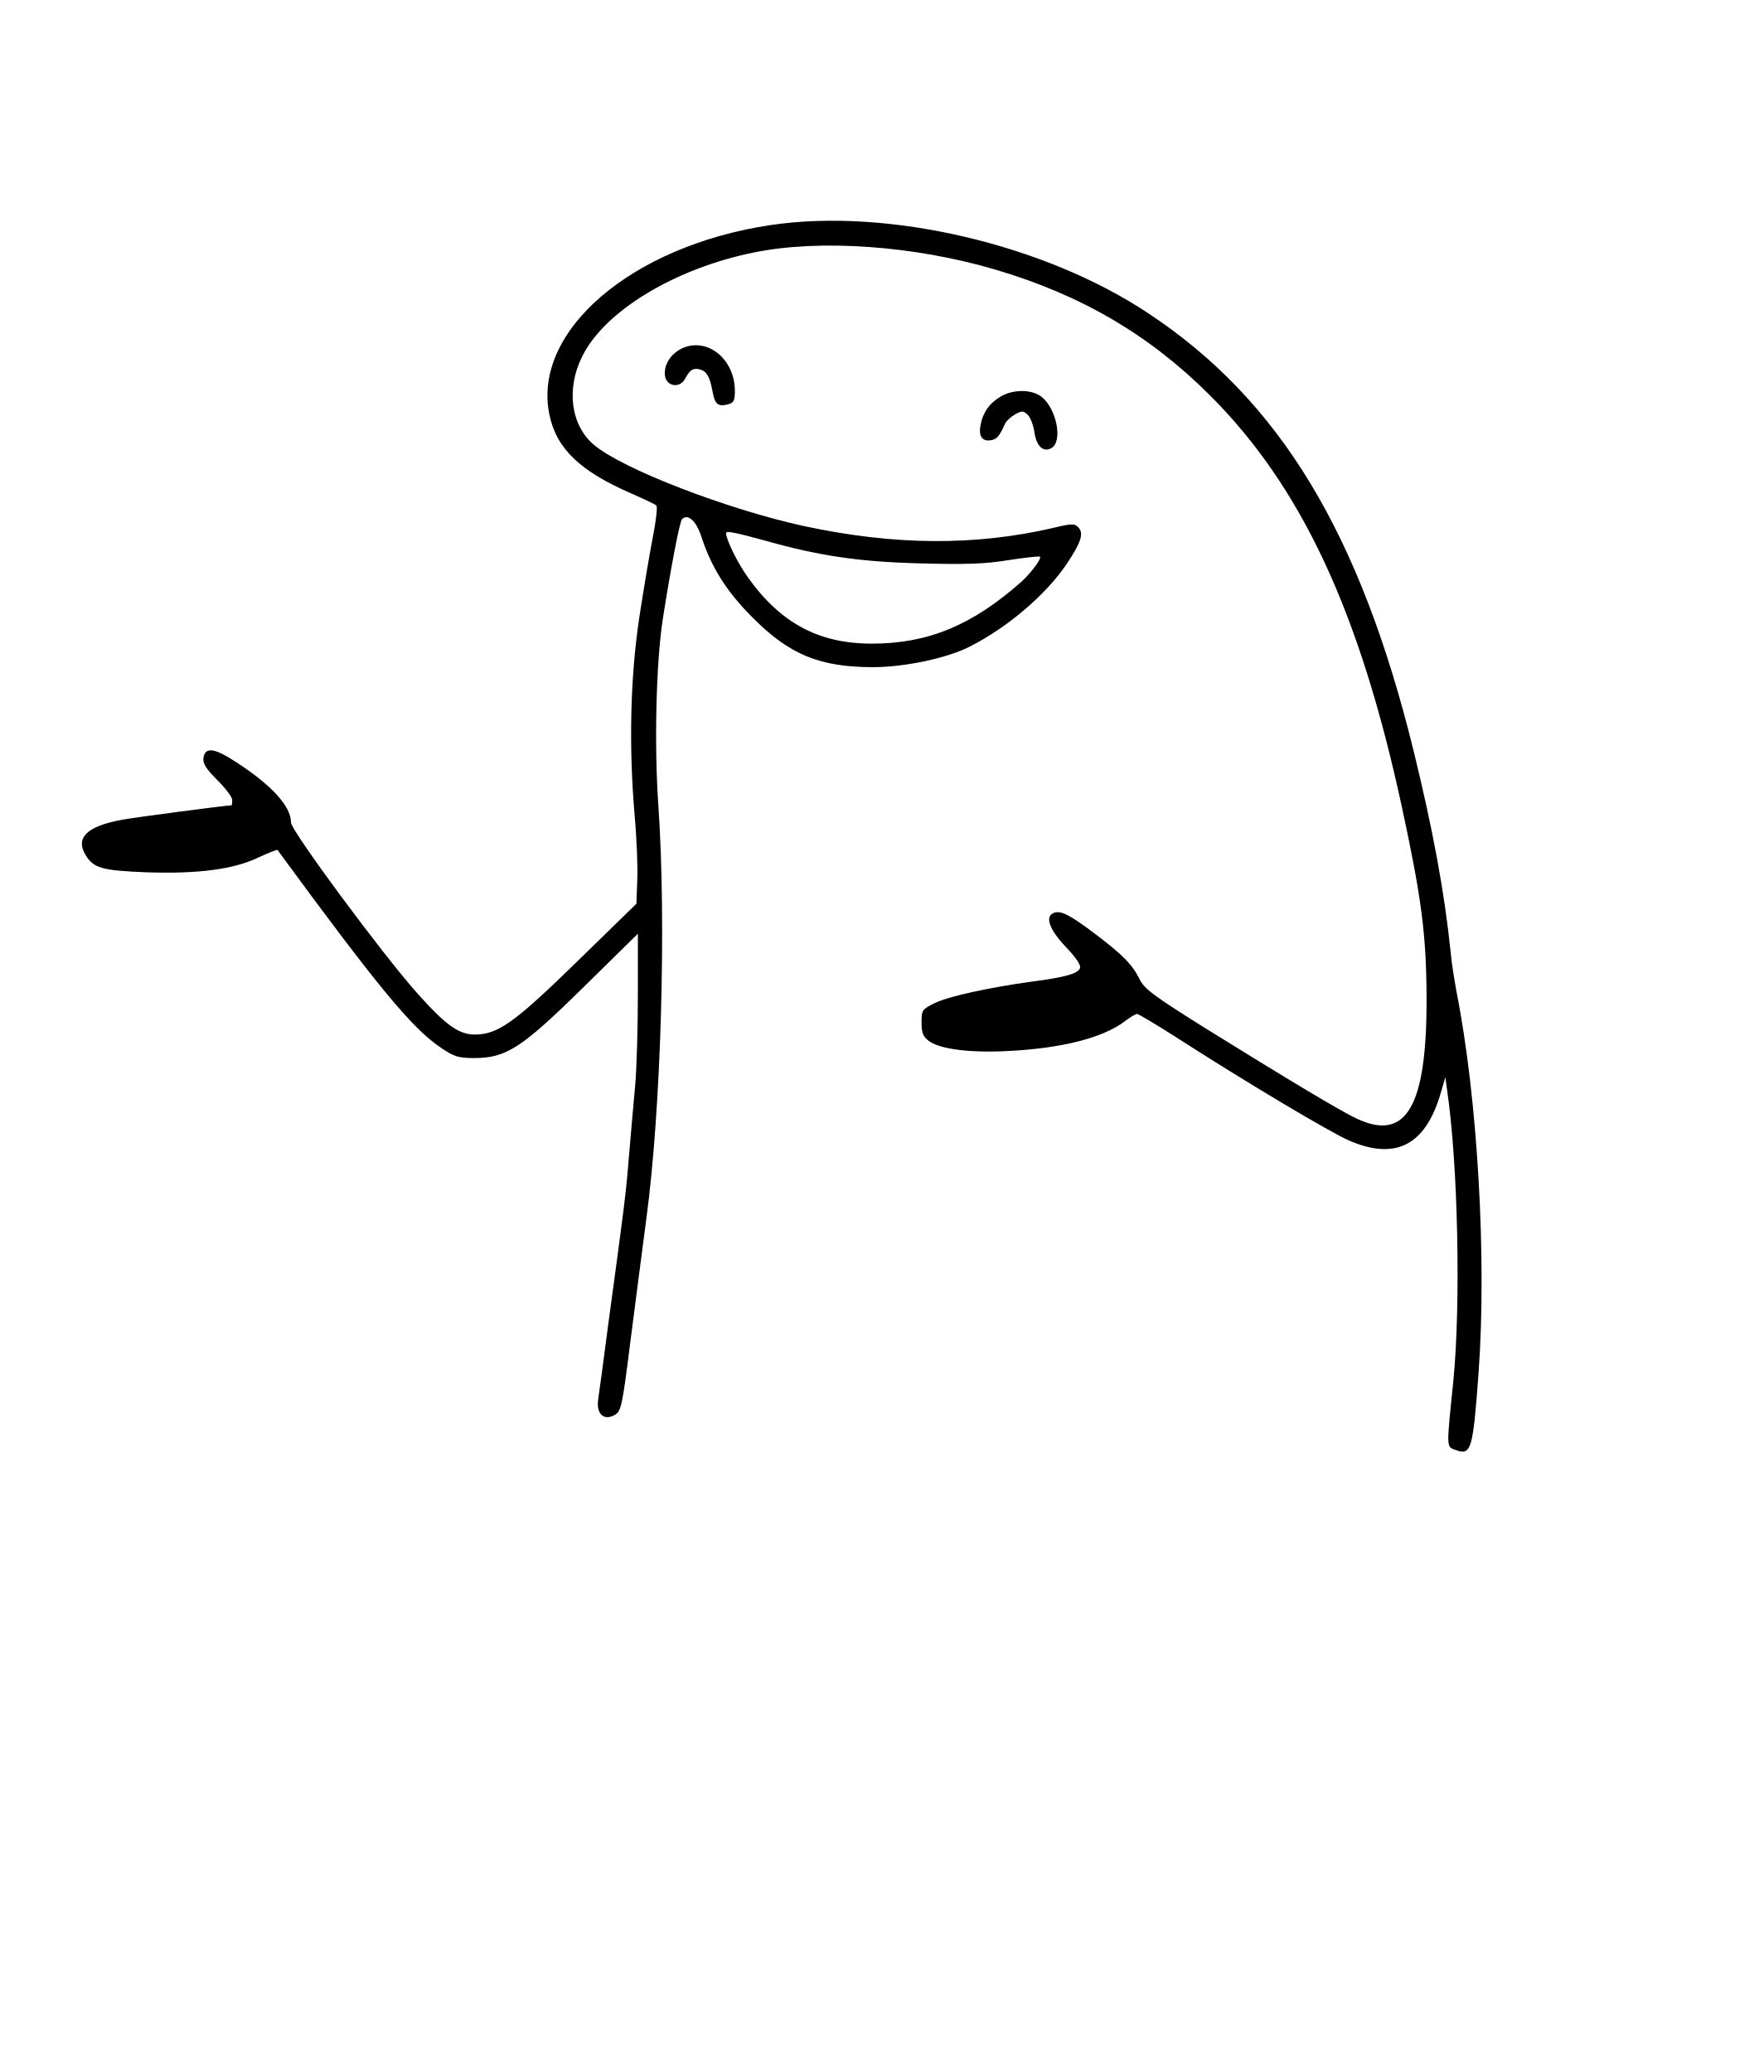
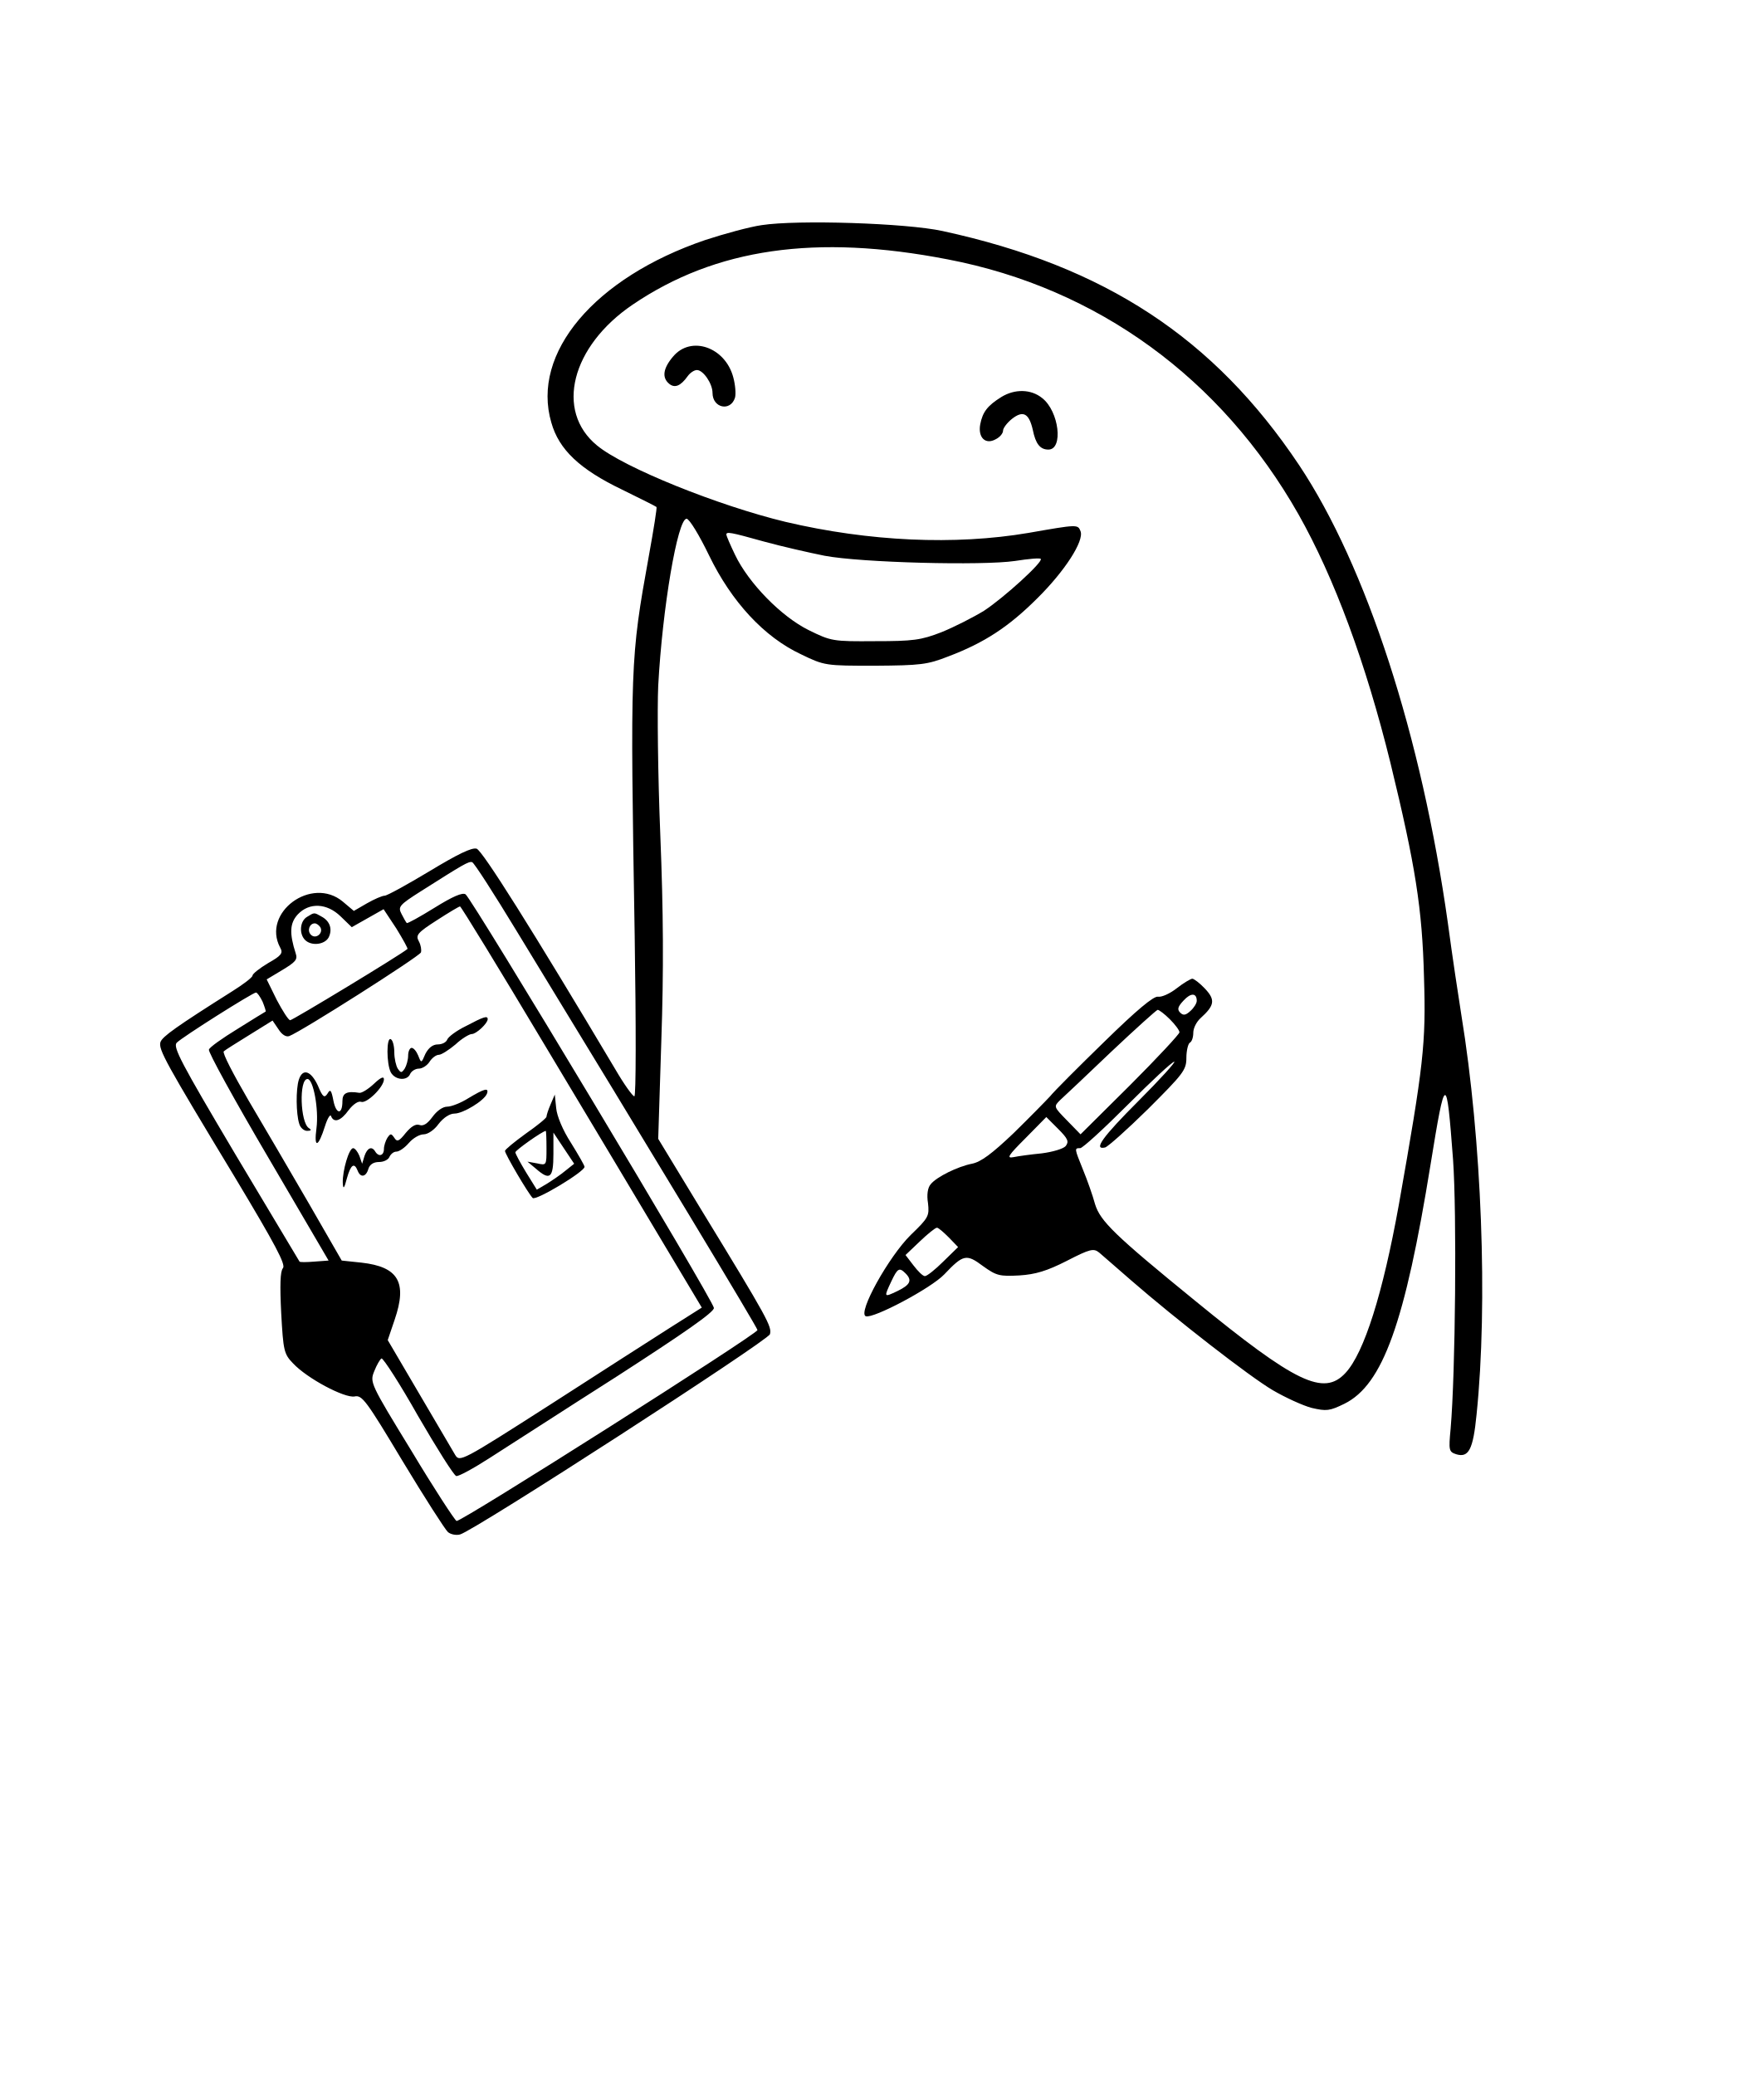
- <svg xmlns="http://www.w3.org/2000/svg" version="1.0" width="600pt" height="705pt" viewBox="0 0 600 705" preserveAspectRatio="xMidYMid meet">
-   <g transform="translate(0,705) scale(0.1,-0.1)" fill="#000000" stroke="none">
-     <path d="M2620 6284 c-472 -71 -810 -361 -751 -645 24 -116 105 -193 281 -269 41 -18 79 -36 83 -40 4 -4 -1 -52 -12 -107 -11 -56 -32 -181 -47 -279 -30 -206 -35 -432 -15 -669 7 -77 11 -176 9 -220 l-3 -80 -200 -195 c-215 -210 -271 -250 -350 -250 -54 0 -99 32 -196 141 -121 136 -429 553 -429 580 0 56 -66 128 -190 208 -72 47 -103 50 -108 11 -2 -19 10 -37 48 -75 27 -27 50 -57 50 -67 0 -10 -1 -18 -2 -18 -24 -1 -338 -42 -377 -50 -116 -22 -155 -61 -120 -119 27 -45 56 -53 207 -59 175 -6 297 10 380 50 35 16 65 28 66 26 344 -469 457 -606 556 -673 46 -31 60 -35 114 -35 108 0 161 34 374 244 l182 179 0 -205 c0 -112 -4 -251 -9 -309 -5 -57 -15 -165 -21 -239 -11 -137 -16 -173 -70 -570 -16 -124 -32 -241 -35 -261 -7 -49 18 -74 55 -54 23 13 26 22 56 262 18 136 41 320 53 408 50 372 68 1003 41 1399 -15 209 -8 495 15 641 26 167 57 330 65 338 19 21 48 -5 65 -56 34 -106 86 -189 175 -278 126 -127 229 -169 411 -169 106 0 253 31 328 70 129 65 262 179 331 283 48 72 58 103 38 123 -12 13 -23 13 -84 -2 -268 -62 -541 -60 -849 6 -261 57 -617 194 -714 276 -79 66 -96 191 -40 302 76 154 316 299 584 353 225 46 545 23 820 -58 292 -86 525 -222 731 -428 312 -312 510 -736 654 -1405 66 -306 82 -431 83 -640 2 -374 -68 -496 -238 -416 -55 26 -229 130 -525 314 -164 103 -198 128 -213 160 -25 50 -57 83 -151 154 -86 65 -117 81 -141 72 -31 -12 -16 -56 40 -115 36 -38 53 -63 49 -73 -7 -19 -50 -31 -164 -46 -145 -20 -283 -50 -330 -73 -43 -21 -45 -24 -45 -66 0 -35 5 -48 25 -63 38 -28 140 -41 271 -34 181 9 321 45 394 100 18 14 38 26 43 26 5 0 62 -34 128 -76 239 -154 531 -328 594 -355 158 -68 259 -16 311 161 l16 55 6 -45 c37 -250 47 -727 21 -990 -24 -234 -24 -222 9 -234 52 -19 58 2 77 264 28 386 -3 932 -75 1295 -7 39 -17 99 -20 135 -21 204 -60 415 -126 685 -182 741 -455 1192 -901 1488 -354 236 -888 361 -1288 301z m-15 -1074 c184 -52 321 -72 531 -77 147 -4 214 -2 294 11 57 9 105 14 108 12 6 -7 -31 -56 -64 -86 -167 -148 -318 -210 -508 -210 -181 0 -311 70 -422 226 -35 49 -74 128 -74 150 0 9 32 2 135 -26z" />
-     <path d="M2323 5866 c-40 -18 -65 -56 -61 -93 4 -38 51 -46 69 -11 16 30 27 37 50 31 23 -6 34 -25 43 -75 8 -44 18 -52 52 -44 21 6 24 12 24 49 -2 106 -93 179 -177 143z" />
-     <path d="M3403 5700 c-37 -22 -59 -53 -67 -95 -8 -38 5 -58 34 -53 21 3 29 12 50 58 4 8 19 22 33 30 24 13 28 13 44 -2 9 -10 19 -36 22 -59 7 -48 31 -70 59 -53 38 24 16 134 -35 174 -33 26 -98 26 -140 0z" />
+ <svg xmlns="http://www.w3.org/2000/svg" version="1.0" width="510pt" height="600pt" viewBox="0 0 510 600" preserveAspectRatio="xMidYMid meet">
+   <g transform="translate(0,600) scale(0.1,-0.1)" fill="#000000" stroke="none">
+     <path d="M2202 5349 c-35 -5 -108 -25 -163 -43 -320 -109 -504 -327 -445 -528 22 -78 82 -135 205 -194 53 -26 97 -48 99 -50 2 -1 -8 -64 -22 -141 -54 -299 -54 -312 -41 -1100 4 -261 4 -463 -1 -463 -5 0 -30 35 -55 78 -241 405 -384 632 -401 638 -14 4 -55 -16 -136 -65 -65 -39 -123 -71 -130 -71 -7 0 -30 -10 -51 -22 l-38 -22 -32 27 c-90 75 -235 -32 -181 -133 9 -16 4 -23 -35 -45 -25 -15 -45 -31 -45 -36 0 -5 -26 -25 -58 -45 -163 -103 -202 -131 -208 -147 -7 -21 15 -60 215 -391 117 -195 148 -253 139 -263 -8 -9 -9 -50 -5 -130 6 -109 8 -118 34 -145 41 -44 149 -101 178 -96 22 5 34 -12 139 -187 64 -106 123 -198 131 -205 8 -7 24 -10 35 -7 40 10 890 560 896 579 6 22 -5 43 -198 359 l-125 206 9 284 c7 204 6 371 -3 596 -7 171 -9 365 -6 430 12 224 56 483 82 483 8 0 37 -48 65 -106 65 -134 159 -236 266 -286 68 -33 71 -33 214 -33 131 1 151 3 212 27 103 39 174 85 257 168 79 78 136 166 125 194 -8 20 -8 20 -151 -5 -212 -36 -460 -25 -702 32 -195 47 -468 157 -545 221 -122 100 -74 287 103 407 240 163 530 205 911 131 433 -83 791 -344 1014 -737 104 -184 195 -431 266 -719 72 -296 92 -421 97 -620 6 -192 -1 -252 -73 -659 -46 -255 -100 -427 -154 -485 -63 -68 -144 -29 -435 209 -232 189 -274 230 -289 279 -7 26 -23 71 -35 100 -25 62 -25 62 -8 62 7 0 68 56 137 125 69 69 129 125 135 125 5 0 -41 -51 -103 -113 -105 -105 -132 -143 -97 -135 8 2 64 52 125 112 101 101 110 112 110 147 0 21 5 41 10 44 6 3 10 16 10 29 0 13 9 31 21 42 41 37 43 53 13 85 -15 16 -32 29 -37 29 -4 0 -25 -12 -44 -27 -20 -16 -45 -27 -55 -25 -13 2 -62 -39 -155 -130 -75 -73 -146 -144 -157 -158 -12 -13 -59 -61 -106 -107 -62 -59 -94 -83 -120 -88 -41 -8 -102 -38 -119 -59 -9 -10 -12 -31 -8 -55 4 -37 2 -42 -50 -92 -63 -62 -154 -225 -130 -235 21 -8 189 81 227 121 55 58 64 60 112 24 39 -28 48 -30 105 -27 47 3 80 13 137 42 68 35 78 37 94 24 9 -8 51 -44 92 -80 130 -113 342 -278 410 -318 36 -21 86 -44 112 -51 43 -10 52 -9 95 12 111 55 175 234 249 692 43 265 46 265 65 14 11 -155 7 -616 -7 -778 -6 -63 -5 -67 16 -74 36 -11 49 13 59 115 33 321 15 794 -44 1155 -8 50 -26 169 -39 266 -76 540 -235 1031 -430 1324 -246 368 -561 575 -1031 677 -105 23 -420 33 -523 17z m7 -915 c51 -14 130 -32 175 -41 105 -20 457 -29 551 -15 38 6 71 9 74 6 8 -8 -106 -112 -164 -150 -31 -19 -86 -47 -123 -62 -59 -23 -82 -26 -192 -26 -122 -1 -127 0 -192 32 -79 39 -174 136 -213 218 -14 29 -25 55 -25 58 0 9 9 8 109 -20z m-716 -1125 c405 -664 697 -1148 697 -1155 -1 -12 -858 -556 -870 -552 -5 2 -64 92 -130 202 -120 196 -121 199 -108 231 7 18 17 35 21 37 5 1 53 -73 106 -167 54 -93 103 -171 110 -173 6 -2 50 22 98 53 49 31 214 138 368 236 192 124 280 185 279 197 -1 21 -699 1183 -718 1196 -9 6 -37 -6 -90 -39 -42 -26 -78 -46 -80 -44 -2 2 -9 14 -15 26 -11 21 -7 26 56 66 123 78 138 87 148 84 6 -2 63 -91 128 -198z m-508 41 l32 -31 46 26 46 26 37 -56 c19 -31 34 -58 32 -59 -18 -16 -332 -206 -339 -206 -5 0 -22 27 -39 59 l-29 59 45 27 c38 23 45 30 39 48 -19 59 -17 88 6 113 33 35 84 33 124 -6z m590 -372 c132 -220 288 -481 347 -580 l107 -179 -90 -57 c-49 -31 -206 -132 -349 -224 -256 -164 -261 -166 -274 -145 -7 12 -54 92 -104 177 l-91 155 20 59 c37 108 11 153 -96 165 l-57 6 -95 165 c-53 91 -131 225 -175 299 -43 74 -76 137 -71 141 4 4 38 25 75 48 l66 41 17 -25 c10 -16 22 -23 31 -20 35 13 376 230 381 242 2 7 0 21 -6 32 -10 18 -4 25 52 61 34 22 64 40 67 40 3 0 113 -180 245 -401z m-816 126 c6 -15 10 -27 9 -29 -2 -1 -38 -23 -81 -50 -44 -27 -81 -53 -83 -60 -3 -6 74 -146 171 -311 l175 -299 -41 -3 c-23 -2 -42 -2 -43 0 -1 2 -85 142 -186 311 -156 263 -181 310 -169 322 17 17 220 145 229 145 4 0 12 -12 19 -26z m2701 2 c0 -7 -8 -20 -18 -29 -14 -13 -21 -14 -30 -5 -9 9 -7 17 10 35 21 23 38 22 38 -1z m-78 -53 c15 -15 28 -32 28 -38 0 -5 -64 -74 -143 -153 l-143 -142 -39 40 c-39 40 -39 40 -20 59 11 10 78 73 148 140 70 66 131 121 134 121 4 0 20 -12 35 -27z m-301 -367 c-7 -8 -38 -17 -69 -21 -31 -3 -68 -8 -82 -11 -21 -4 -15 5 35 55 l60 61 34 -34 c29 -29 32 -37 22 -50z m-338 -264 l27 -28 -43 -42 c-23 -23 -47 -42 -53 -42 -6 0 -20 14 -33 31 l-23 30 42 40 c22 21 44 39 49 39 4 0 19 -13 34 -28z m-125 -104 c20 -20 14 -33 -23 -51 -40 -19 -40 -19 -18 28 18 38 23 41 41 23z" />
+     <path d="M888 3349 c-21 -12 -24 -49 -6 -67 18 -18 56 -14 68 7 12 24 4 48 -21 61 -21 12 -20 12 -41 -1z m38 -30 c10 -17 -13 -36 -27 -22 -12 12 -4 33 11 33 5 0 12 -5 16 -11z" />
+     <path d="M1347 3033 c-27 -13 -51 -31 -54 -39 -3 -8 -15 -14 -27 -14 -15 0 -27 -10 -36 -27 -12 -28 -12 -28 -21 -5 -5 12 -13 22 -19 22 -5 0 -10 -10 -10 -22 0 -13 -5 -30 -10 -38 -9 -13 -11 -13 -20 0 -5 8 -10 29 -10 47 0 17 -4 35 -10 38 -13 8 -13 -71 0 -96 13 -23 48 -25 56 -4 4 8 15 15 25 15 10 0 24 9 31 20 7 11 19 20 27 20 7 0 29 14 48 30 18 17 40 30 47 30 13 0 46 31 46 43 0 11 -12 7 -63 -20z" />
+     <path d="M864 2878 c-9 -28 -8 -99 1 -127 3 -12 14 -21 23 -21 12 0 13 3 5 8 -25 16 -29 142 -4 142 17 0 33 -88 26 -142 -8 -60 5 -57 25 7 7 22 15 34 17 28 8 -21 28 -15 51 17 13 17 28 27 36 24 16 -6 66 43 66 65 0 10 -10 5 -29 -13 -16 -15 -35 -27 -42 -26 -37 6 -49 -1 -49 -24 0 -40 -18 -39 -26 1 -6 31 -9 35 -17 21 -9 -14 -14 -11 -28 23 -20 43 -44 51 -55 17z" />
+     <path d="M1355 2825 c-22 -14 -50 -25 -62 -25 -13 0 -30 -12 -43 -30 -14 -19 -26 -27 -37 -23 -11 4 -24 -4 -40 -23 -19 -24 -25 -27 -33 -14 -9 13 -11 13 -20 0 -5 -8 -10 -23 -10 -32 0 -20 -15 -24 -25 -8 -10 17 -23 11 -31 -12 l-7 -23 -8 23 c-5 12 -13 22 -18 22 -12 0 -31 -65 -30 -100 1 -20 4 -18 12 13 11 39 21 47 31 22 8 -21 24 -19 31 5 4 13 15 20 31 20 14 0 27 7 30 15 4 8 12 15 20 15 8 0 24 11 36 25 12 14 31 25 43 25 12 0 31 13 43 30 14 18 32 30 46 30 25 0 87 38 94 58 6 18 -8 14 -53 -13z" />
+     <path d="M1592 2807 c-7 -16 -12 -32 -12 -36 0 -4 -27 -26 -60 -49 -33 -24 -60 -46 -60 -50 0 -9 67 -123 80 -136 9 -9 150 76 150 90 0 4 -18 35 -39 69 -24 37 -41 78 -43 101 l-4 39 -12 -28z m-12 -127 c0 -50 0 -50 -27 -44 l-28 5 24 -20 c41 -36 51 -28 51 42 l0 62 30 -45 30 -45 -25 -20 c-13 -11 -38 -28 -54 -38 l-29 -17 -31 50 c-17 28 -31 54 -31 58 0 6 78 61 88 62 1 0 2 -23 2 -50z" />
+     <path d="M1946 4969 c-29 -34 -33 -61 -11 -79 16 -13 33 -6 53 22 7 10 19 18 27 18 18 0 45 -39 45 -66 0 -44 52 -55 65 -14 3 11 1 37 -5 59 -23 87 -122 122 -174 60z" />
+     <path d="M2895 4852 c-40 -25 -54 -43 -61 -79 -7 -38 15 -60 45 -43 12 6 21 17 21 25 0 7 12 23 26 34 32 25 49 16 60 -32 8 -40 21 -57 45 -57 44 0 31 111 -18 149 -32 26 -79 27 -118 3z" />
  </g>
</svg>
